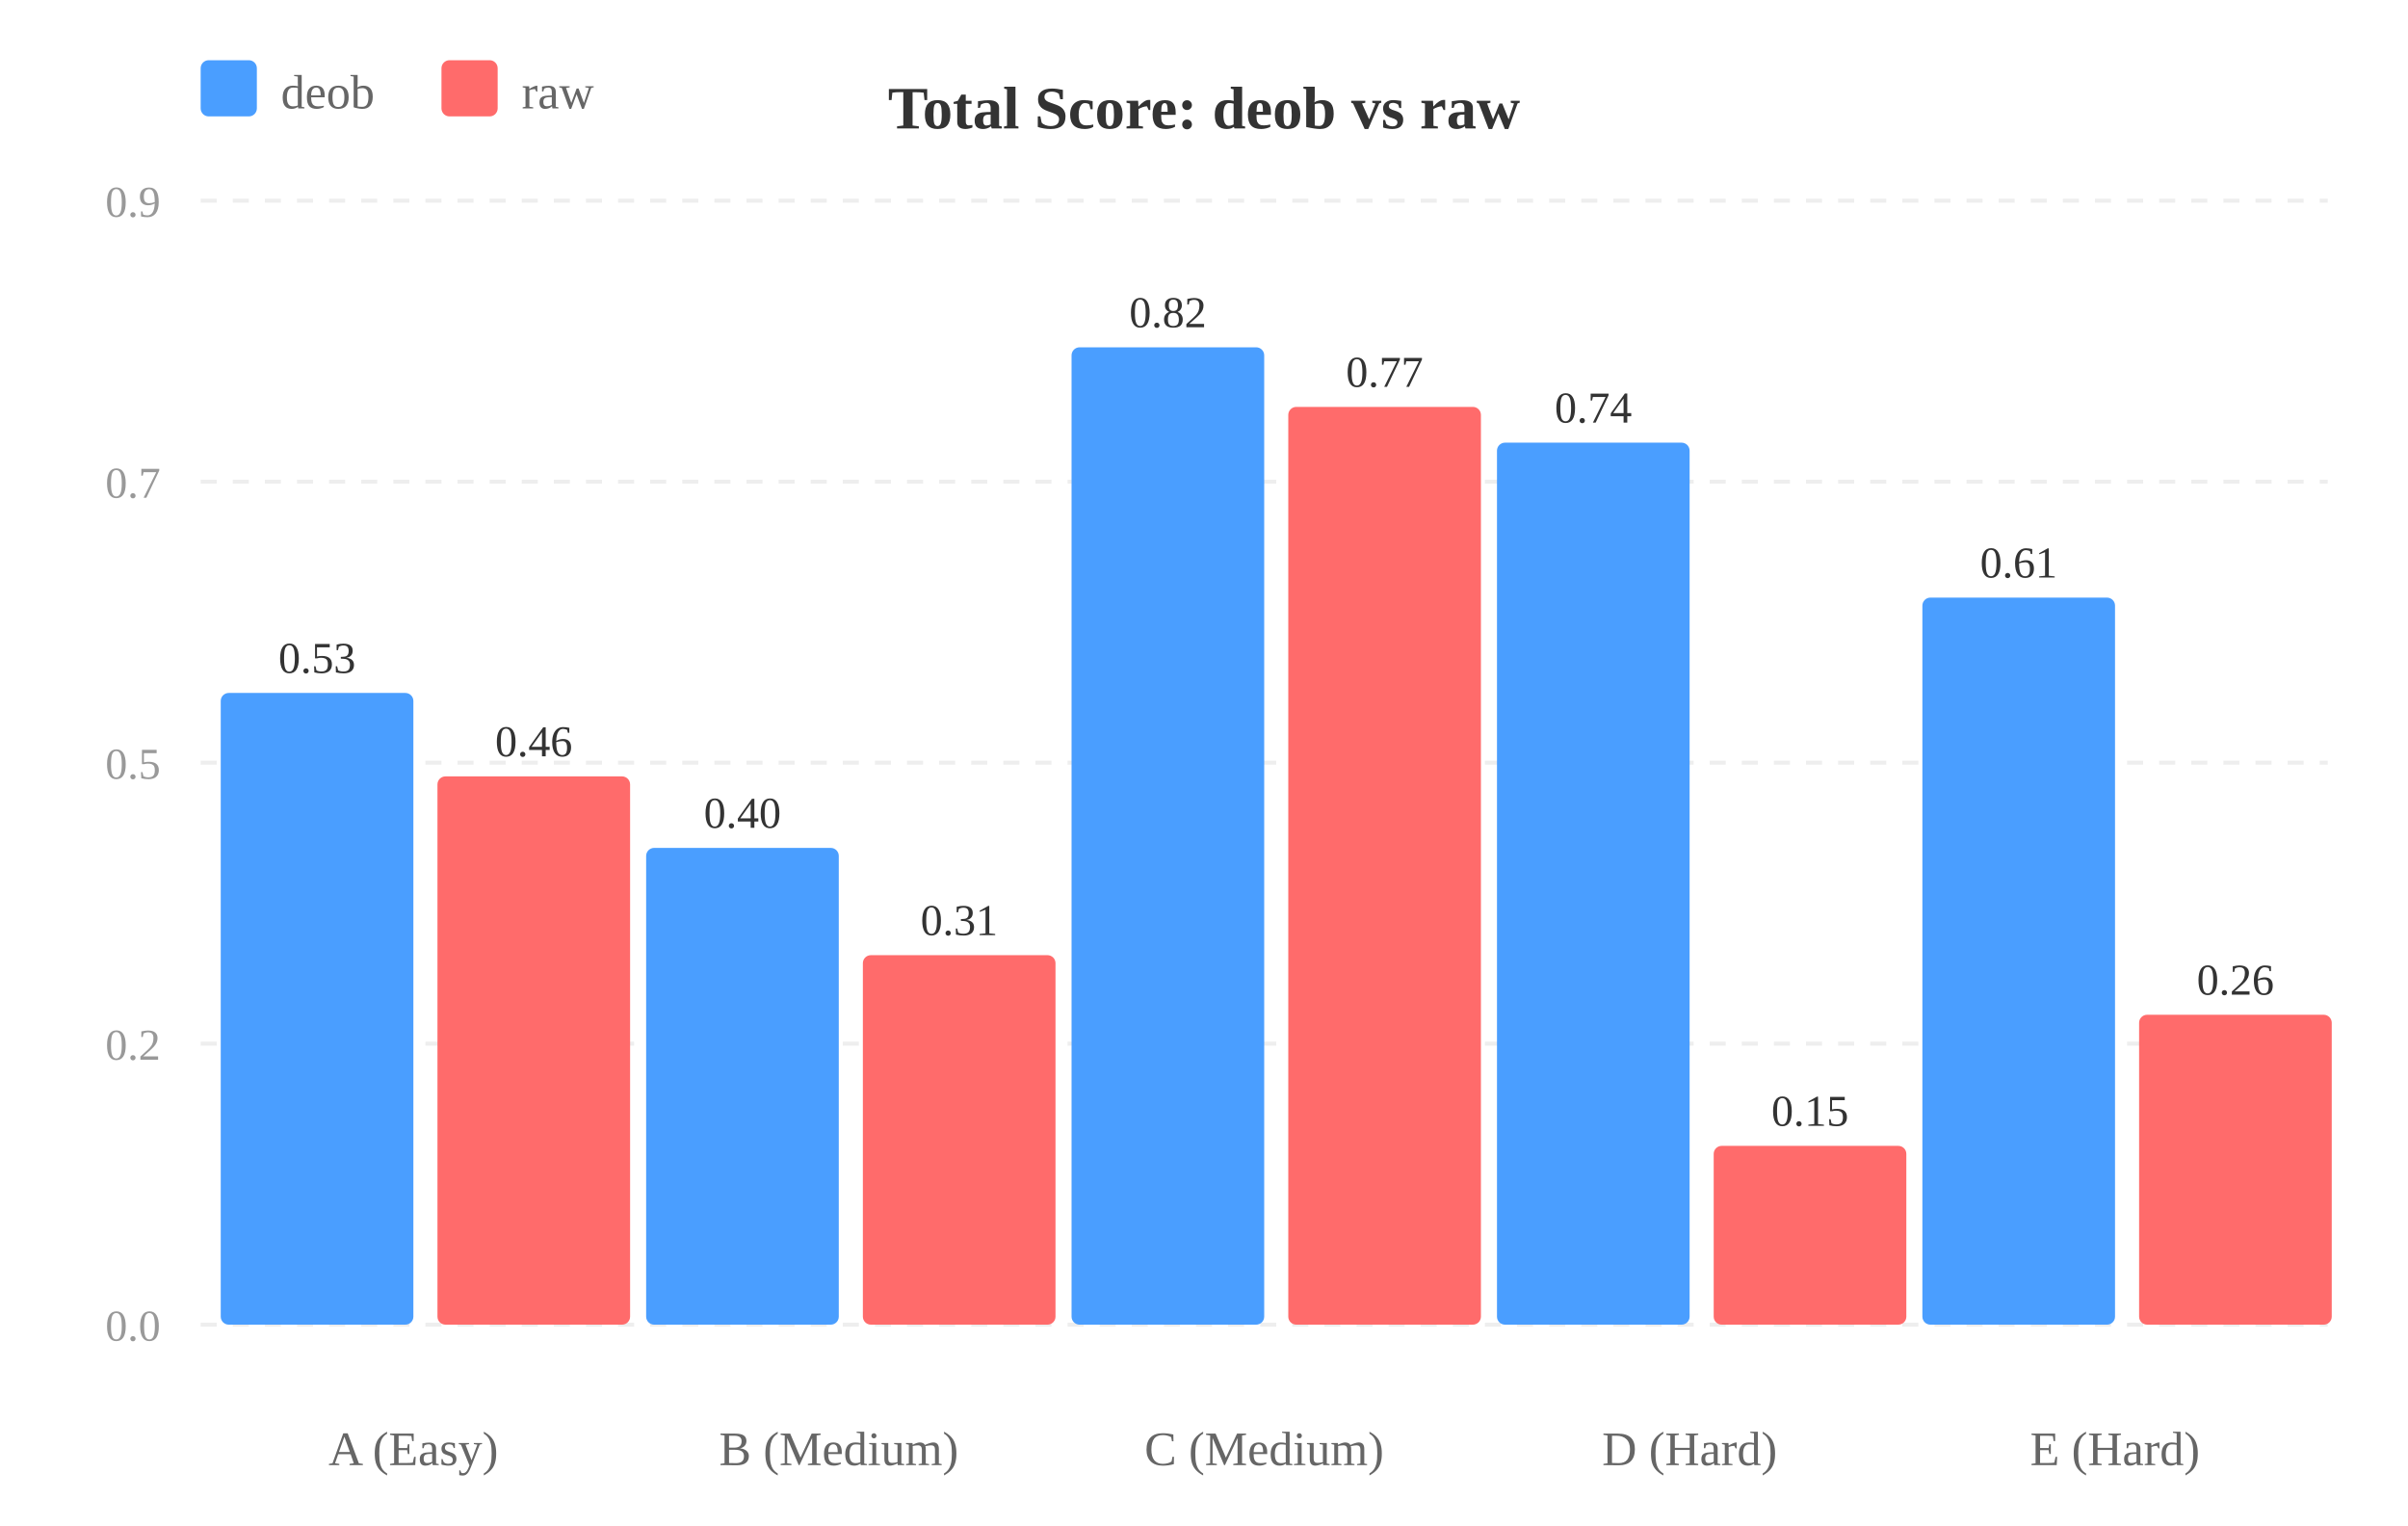
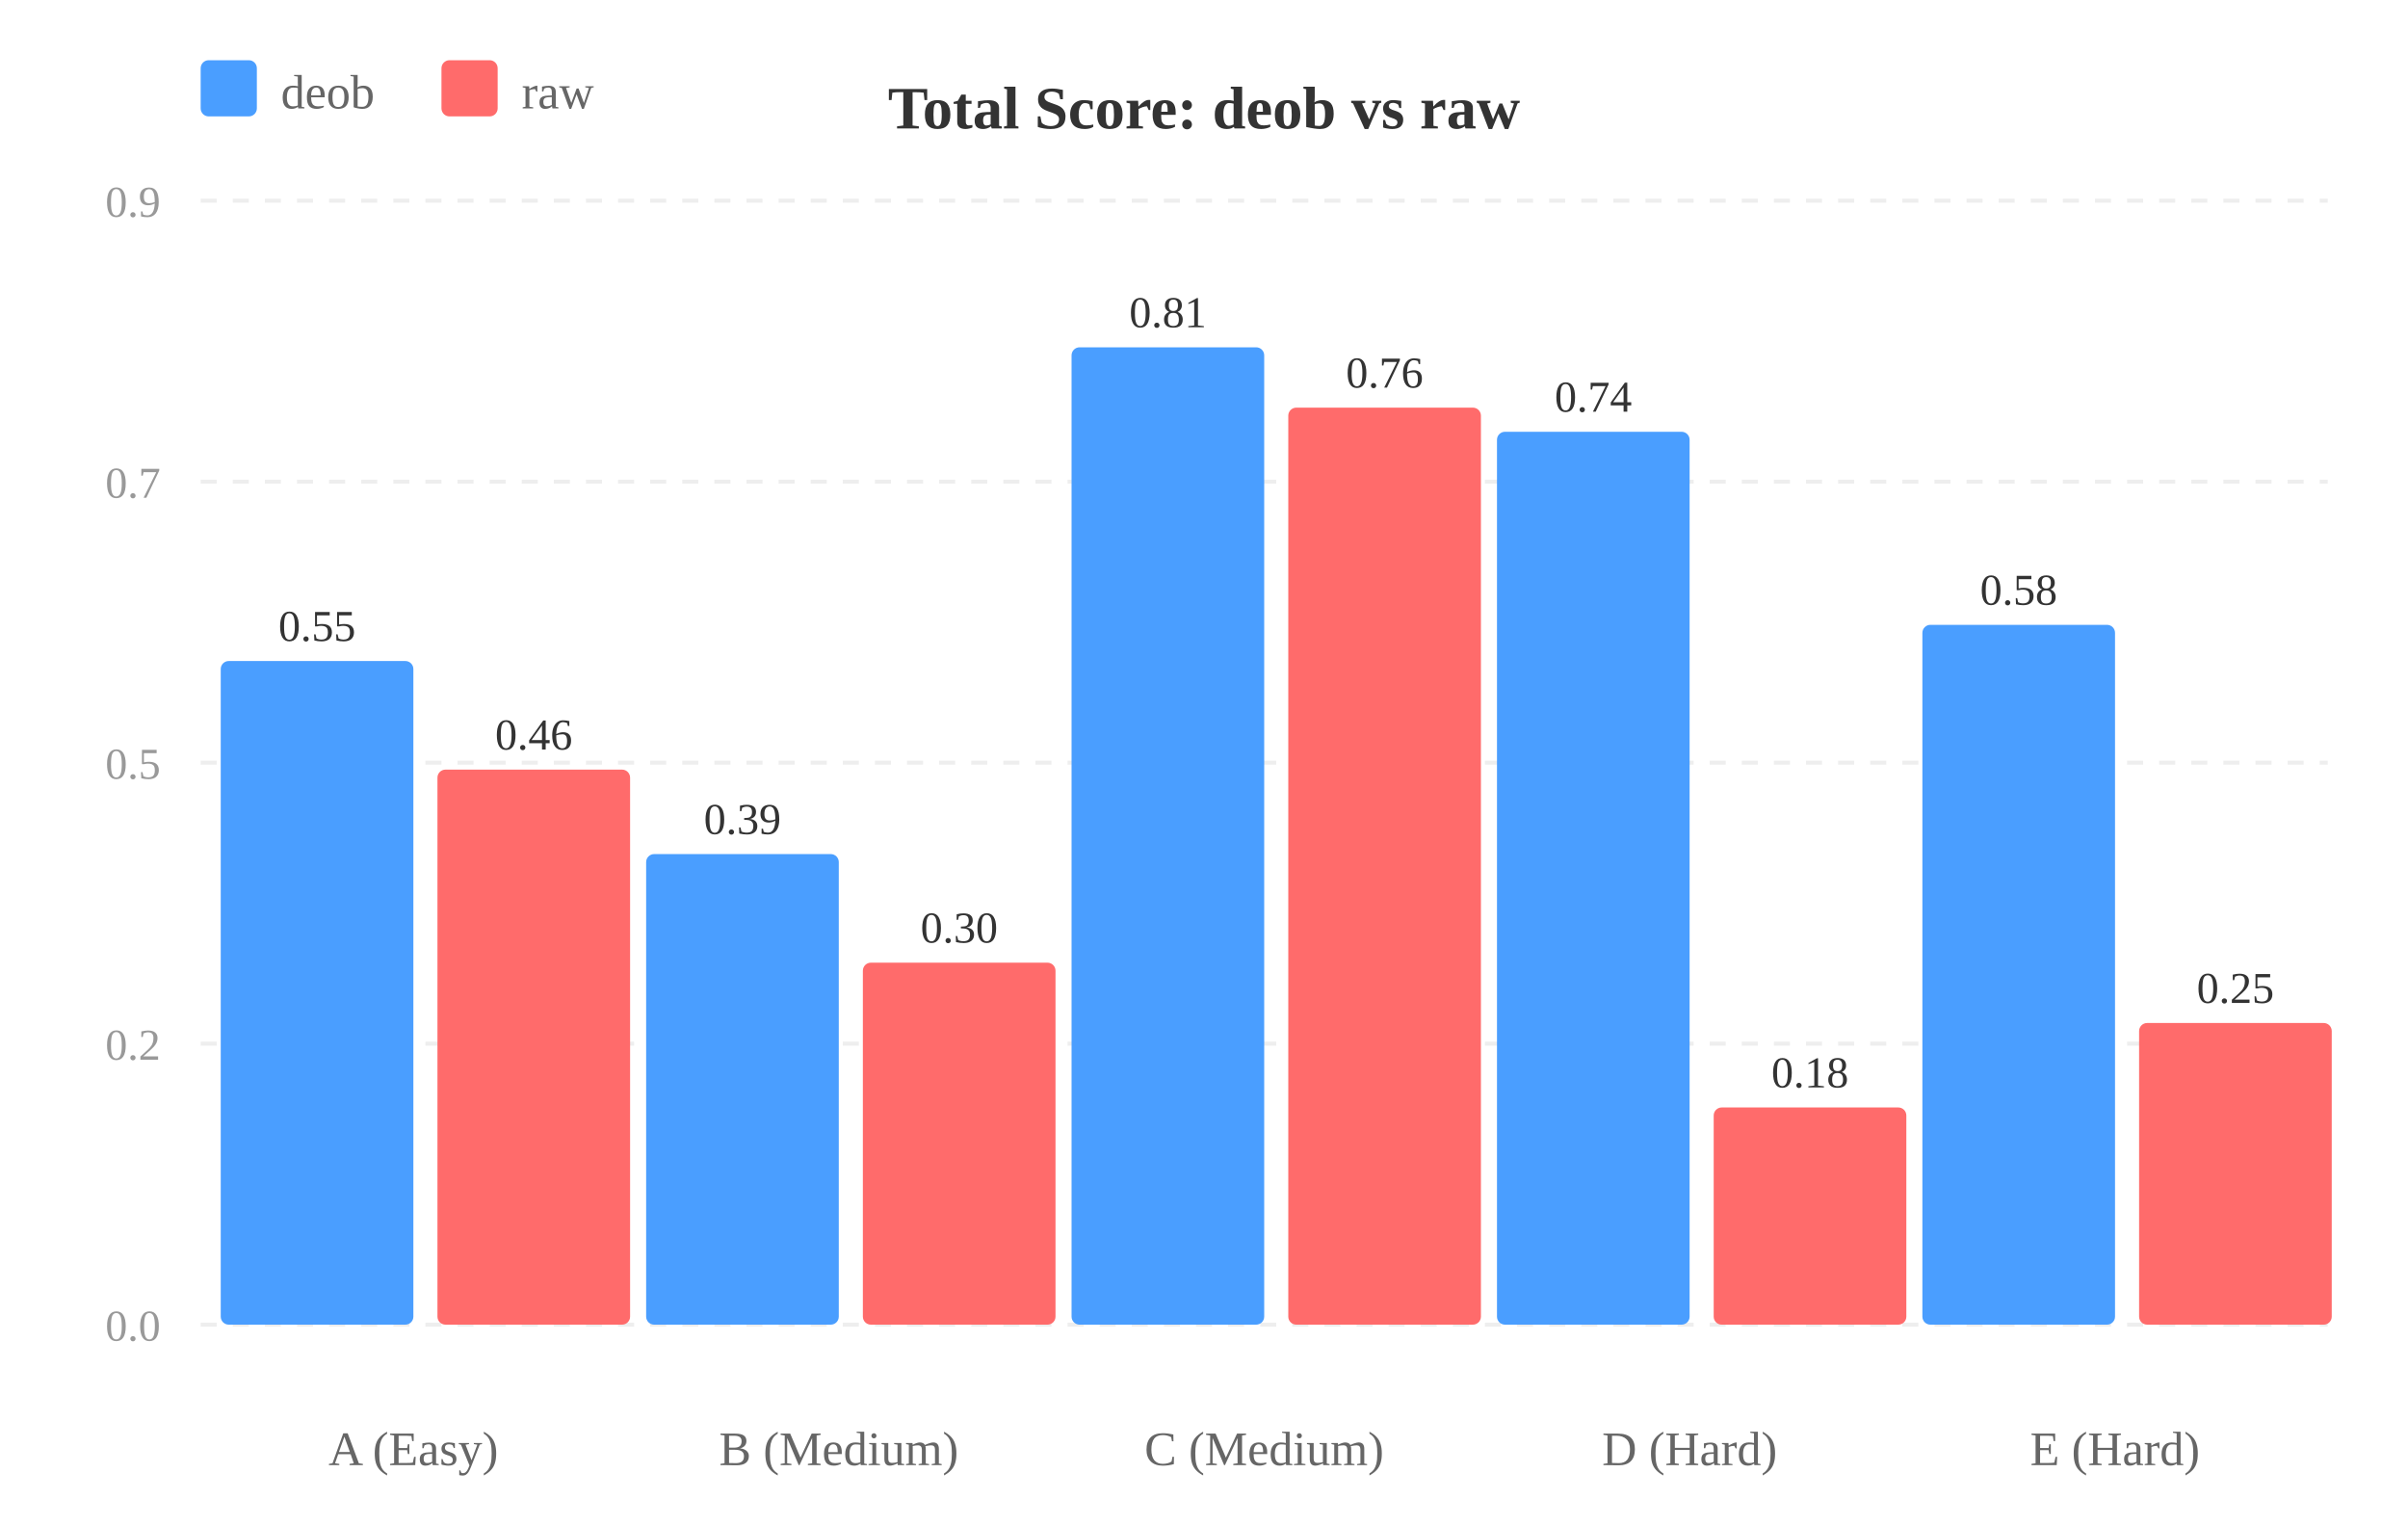
<svg xmlns="http://www.w3.org/2000/svg" width="600" height="380" viewBox="0 0 600 380">
  <text x="300" y="32" text-anchor="middle" font-size="15" font-weight="bold" fill="#333">Total Score: deob vs raw</text>
  <rect x="50" y="15" width="14" height="14" fill="#4a9eff" rx="2" />
  <text x="70" y="27" font-size="12" fill="#666">deob</text>
  <rect x="110" y="15" width="14" height="14" fill="#ff6b6b" rx="2" />
  <text x="130" y="27" font-size="12" fill="#666">raw</text>
  <line x1="50" y1="50" x2="580" y2="50" stroke="#eee" stroke-dasharray="4,4" />
  <text x="40" y="54" text-anchor="end" font-size="11" fill="#999">0.9</text>
  <line x1="50" y1="120" x2="580" y2="120" stroke="#eee" stroke-dasharray="4,4" />
  <text x="40" y="124" text-anchor="end" font-size="11" fill="#999">0.7</text>
  <line x1="50" y1="190" x2="580" y2="190" stroke="#eee" stroke-dasharray="4,4" />
  <text x="40" y="194" text-anchor="end" font-size="11" fill="#999">0.5</text>
  <line x1="50" y1="260" x2="580" y2="260" stroke="#eee" stroke-dasharray="4,4" />
  <text x="40" y="264" text-anchor="end" font-size="11" fill="#999">0.2</text>
  <line x1="50" y1="330" x2="580" y2="330" stroke="#eee" stroke-dasharray="4,4" />
  <text x="40" y="334" text-anchor="end" font-size="11" fill="#999">0.0</text>
-   <rect x="55" y="172.63" width="48" height="157.37" fill="#4a9eff" rx="2" />
-   <text x="79" y="167.63" text-anchor="middle" font-size="11" fill="#333">0.53</text>
-   <rect x="109" y="193.415" width="48" height="136.585" fill="#ff6b6b" rx="2" />
-   <text x="133" y="188.415" text-anchor="middle" font-size="11" fill="#333">0.46</text>
+   <rect x="55" y="164.675" width="48" height="165.325" fill="#4a9eff" rx="2" />
+   <text x="79" y="159.675" text-anchor="middle" font-size="11" fill="#333">0.55</text>
+   <rect x="109" y="191.728" width="48" height="138.272" fill="#ff6b6b" rx="2" />
+   <text x="133" y="186.728" text-anchor="middle" font-size="11" fill="#333">0.46</text>
  <text x="103" y="365" text-anchor="middle" font-size="12" fill="#666">A (Easy)</text>
-   <rect x="161" y="211.23" width="48" height="118.77" fill="#4a9eff" rx="2" />
-   <text x="185" y="206.23" text-anchor="middle" font-size="11" fill="#333">0.40</text>
-   <rect x="215" y="237.953" width="48" height="92.047" fill="#ff6b6b" rx="2" />
-   <text x="239" y="232.953" text-anchor="middle" font-size="11" fill="#333">0.31</text>
+   <rect x="161" y="212.77" width="48" height="117.23" fill="#4a9eff" rx="2" />
+   <text x="185" y="207.77" text-anchor="middle" font-size="11" fill="#333">0.39</text>
+   <rect x="215" y="239.823" width="48" height="90.177" fill="#ff6b6b" rx="2" />
+   <text x="239" y="234.823" text-anchor="middle" font-size="11" fill="#333">0.30</text>
  <text x="209" y="365" text-anchor="middle" font-size="12" fill="#666">B (Medium)</text>
  <rect x="267" y="86.522" width="48" height="243.478" fill="#4a9eff" rx="2" />
-   <text x="291" y="81.522" text-anchor="middle" font-size="11" fill="#333">0.82</text>
-   <rect x="321" y="101.368" width="48" height="228.632" fill="#ff6b6b" rx="2" />
-   <text x="345" y="96.368" text-anchor="middle" font-size="11" fill="#333">0.77</text>
+   <text x="291" y="81.522" text-anchor="middle" font-size="11" fill="#333">0.81</text>
+   <rect x="321" y="101.551" width="48" height="228.449" fill="#ff6b6b" rx="2" />
+   <text x="345" y="96.551" text-anchor="middle" font-size="11" fill="#333">0.76</text>
  <text x="315" y="365" text-anchor="middle" font-size="12" fill="#666">C (Medium)</text>
-   <rect x="373" y="110.276" width="48" height="219.724" fill="#4a9eff" rx="2" />
-   <text x="397" y="105.276" text-anchor="middle" font-size="11" fill="#333">0.74</text>
-   <rect x="427" y="285.461" width="48" height="44.539" fill="#ff6b6b" rx="2" />
-   <text x="451" y="280.461" text-anchor="middle" font-size="11" fill="#333">0.15</text>
+   <rect x="373" y="107.563" width="48" height="222.437" fill="#4a9eff" rx="2" />
+   <text x="397" y="102.563" text-anchor="middle" font-size="11" fill="#333">0.74</text>
+   <rect x="427" y="275.894" width="48" height="54.106" fill="#ff6b6b" rx="2" />
+   <text x="451" y="270.894" text-anchor="middle" font-size="11" fill="#333">0.18</text>
  <text x="421" y="365" text-anchor="middle" font-size="12" fill="#666">D (Hard)</text>
-   <rect x="479" y="148.876" width="48" height="181.124" fill="#4a9eff" rx="2" />
-   <text x="503" y="143.876" text-anchor="middle" font-size="11" fill="#333">0.61</text>
-   <rect x="533" y="252.8" width="48" height="77.2" fill="#ff6b6b" rx="2" />
-   <text x="557" y="247.8" text-anchor="middle" font-size="11" fill="#333">0.26</text>
+   <rect x="479" y="155.658" width="48" height="174.342" fill="#4a9eff" rx="2" />
+   <text x="503" y="150.658" text-anchor="middle" font-size="11" fill="#333">0.58</text>
+   <rect x="533" y="254.852" width="48" height="75.148" fill="#ff6b6b" rx="2" />
+   <text x="557" y="249.852" text-anchor="middle" font-size="11" fill="#333">0.25</text>
  <text x="527" y="365" text-anchor="middle" font-size="12" fill="#666">E (Hard)</text>
</svg>
